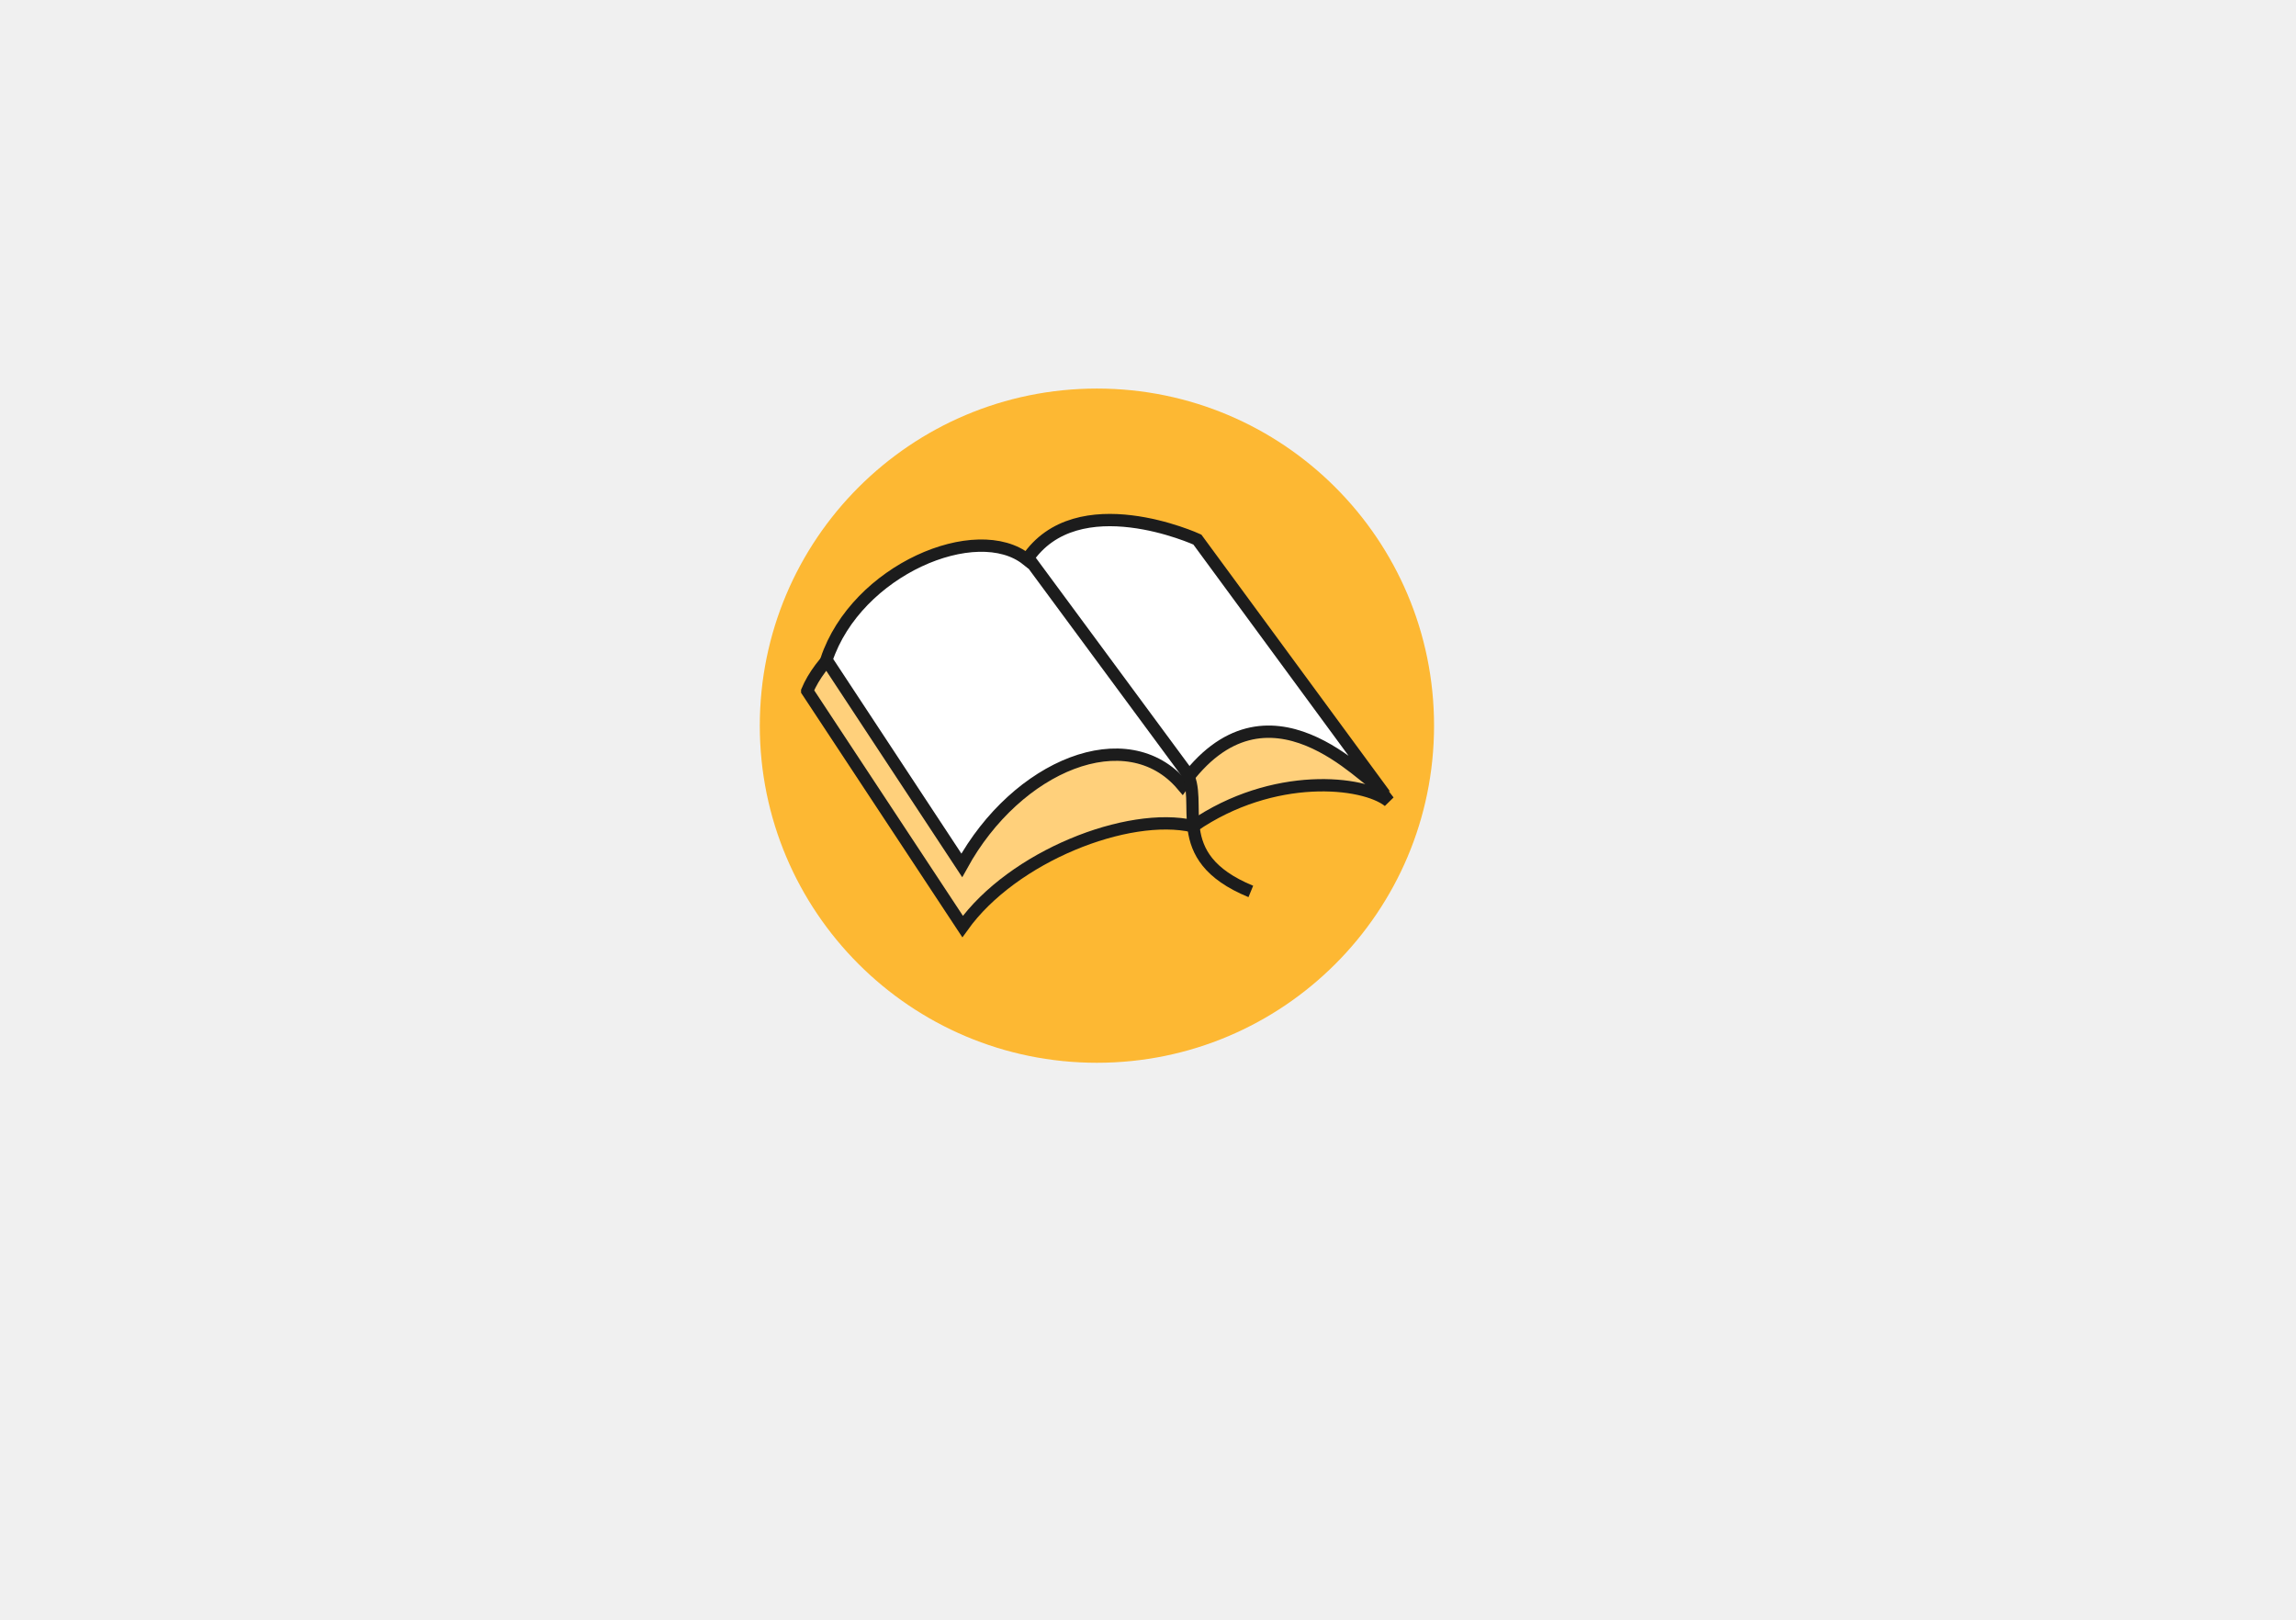
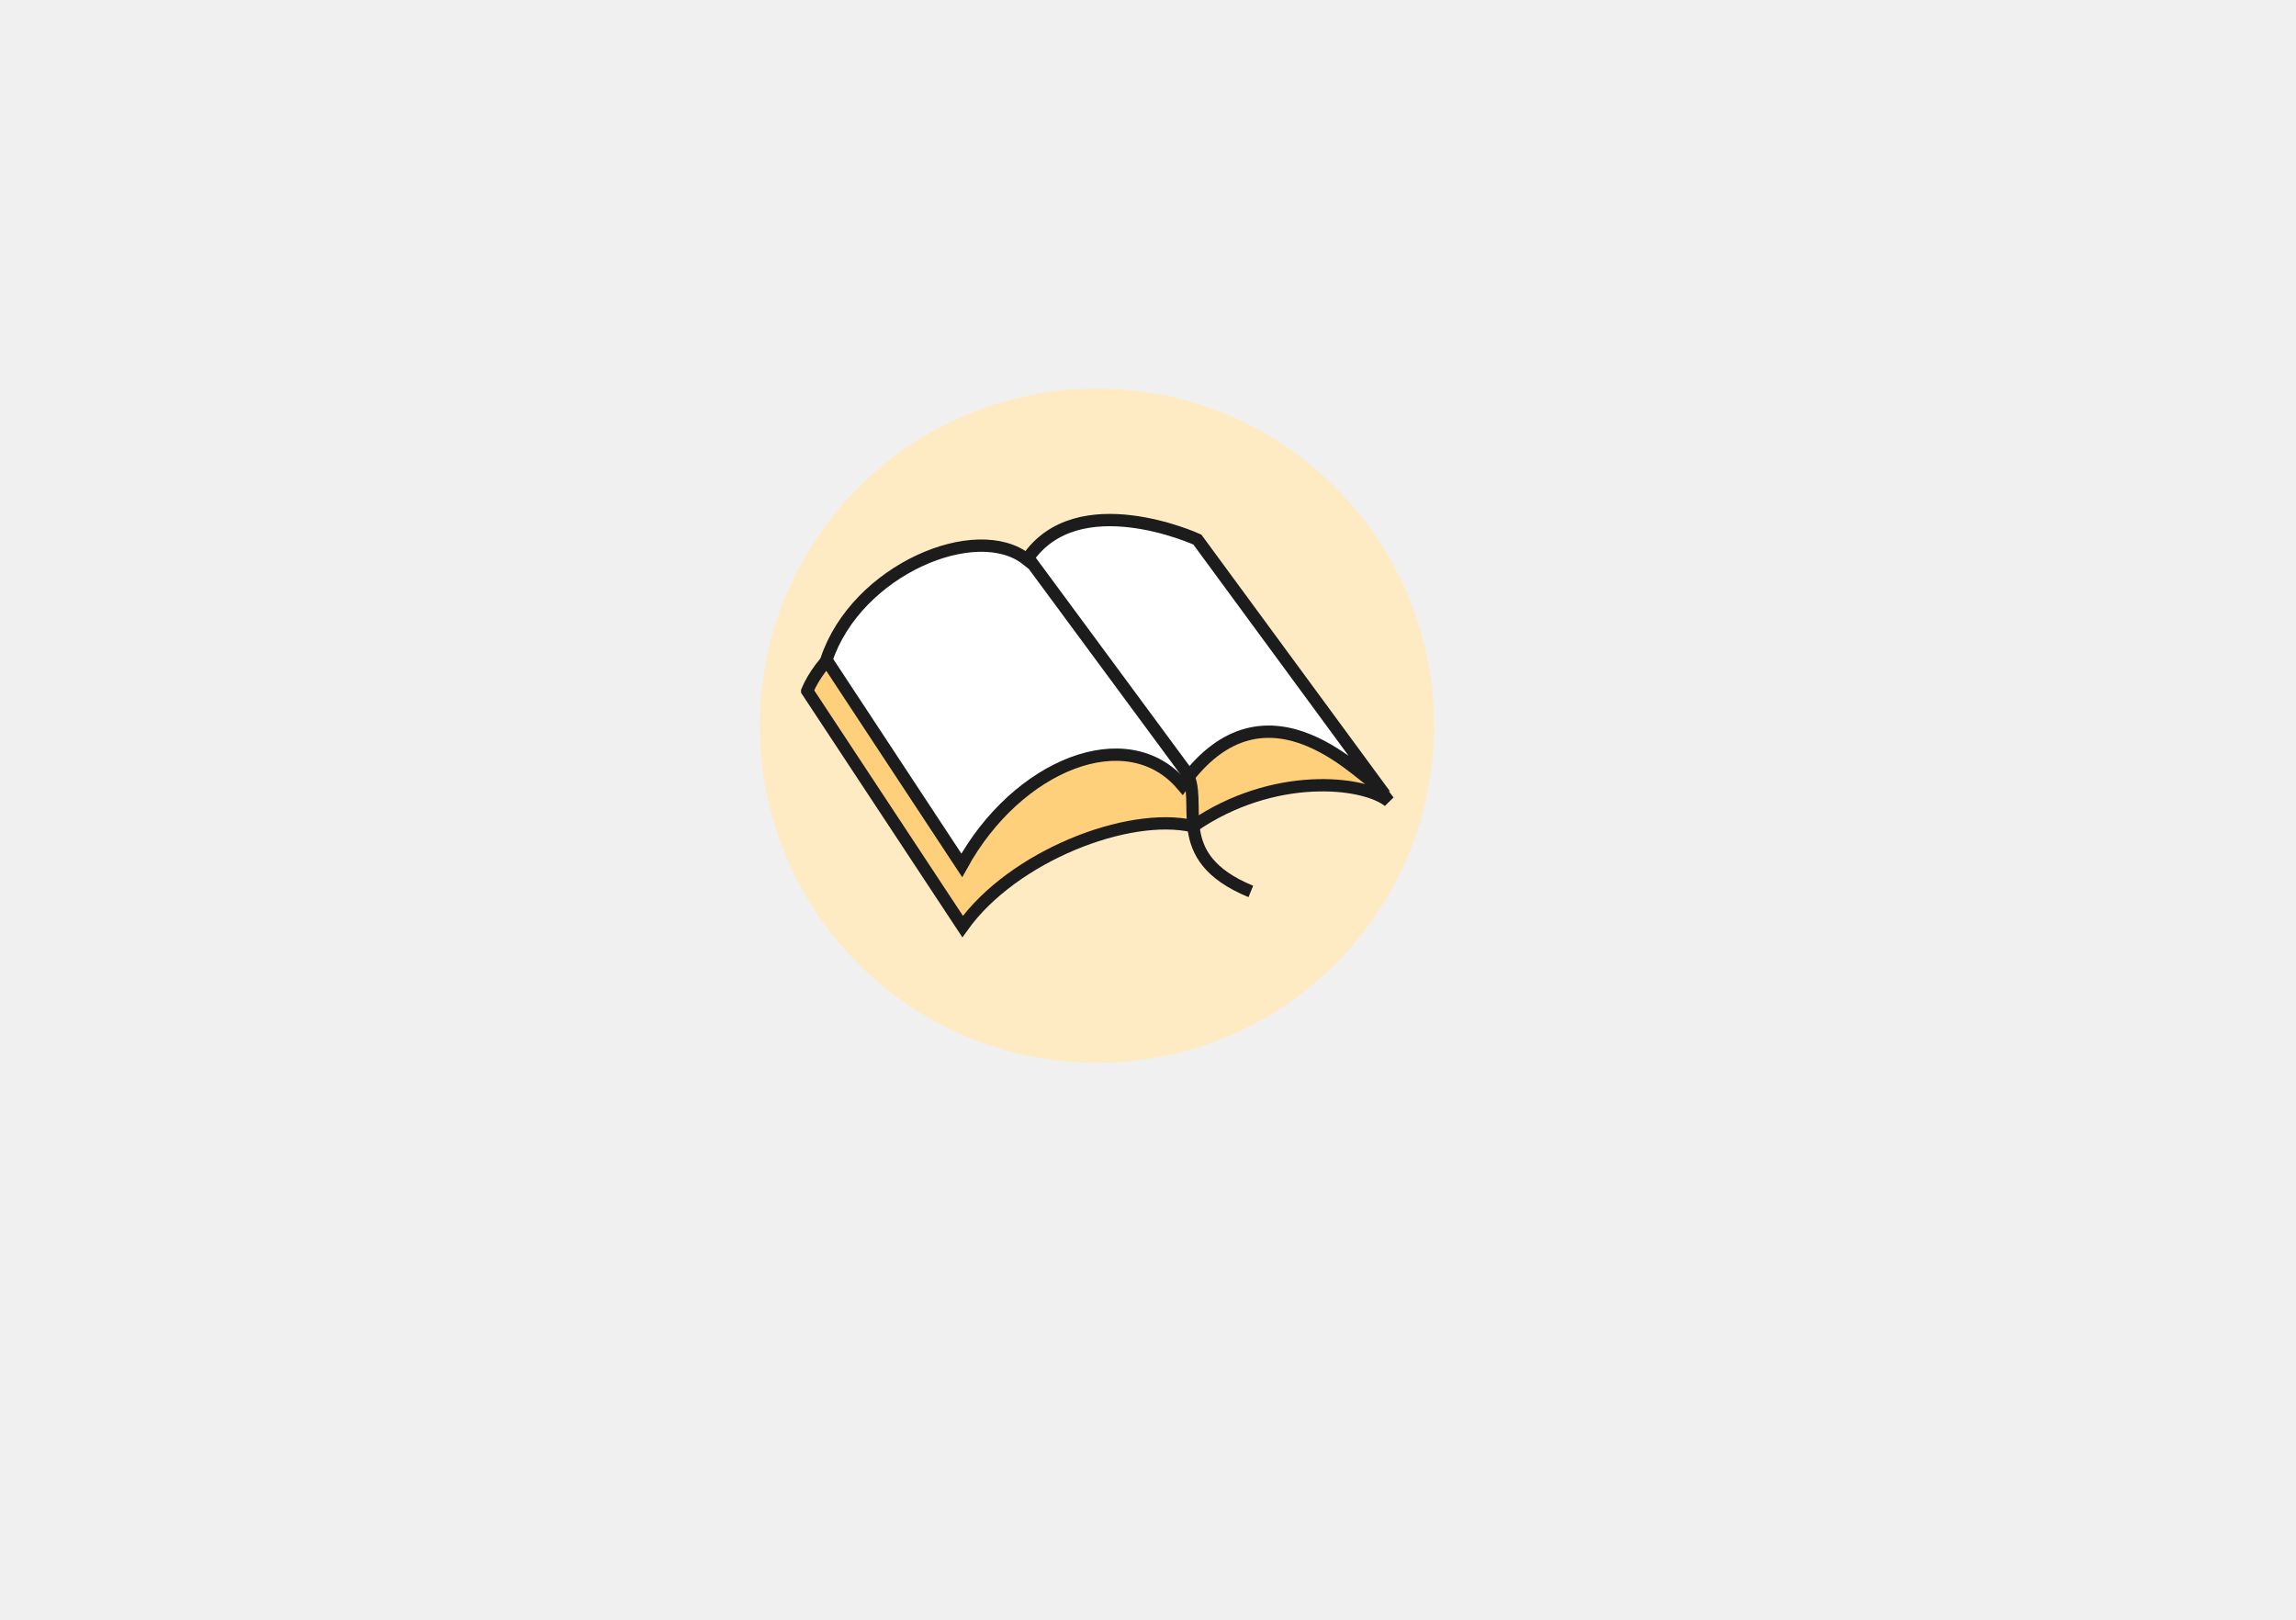
<svg xmlns="http://www.w3.org/2000/svg" id="svg1" viewBox="0 0 241.16 170.09" version="1.0" y="0" x="0">
  <defs id="defs10" />
-   <circle style="fill:#fdb833;fill-opacity:1;stroke:none;stroke-width:0.977;stroke-opacity:1" id="path852" cx="115.215" cy="76.223" r="35.41" />
+   <circle style="fill:#ffebc3;fill-opacity:1;stroke:none;stroke-width:0.977;stroke-opacity:1" id="path852" cx="115.215" cy="76.223" r="35.41" />
  <path id="path2354" style="fill:#ffd07b;fill-opacity:1;fill-rule:evenodd;stroke:#1c1c1c;stroke-width:1.293;stroke-opacity:1" d="m 84.787,72.574 16.321,24.746 c 5.265,-7.37 17.373,-12.111 24.219,-10.531 8.423,-5.79 17.901,-4.738 20.534,-2.633 L 126.906,59.413 c 0,0 -13.163,-3.685 -18.428,4.21 -9.475,-4.21 -21.059,2.633 -23.691,8.95 z" />
  <path id="path2356" style="fill:#ffffff;fill-rule:evenodd;stroke:#1c1c1c;stroke-width:1.293;stroke-opacity:1" d="m 86.804,69.31 14.216,21.586 c 5.79,-10.531 17.373,-15.268 23.166,-8.423 8.95,-12.638 19.478,0 20.531,0 L 125.763,56.675 c 0,0 -12.636,-5.793 -17.901,2.105 -5.263,-4.213 -17.898,1.053 -21.059,10.531 z" />
  <path id="path3599" style="fill:none;stroke:#1c1c1c;stroke-width:1.293;stroke-opacity:1" d="m 108.214,58.886 16.323,22.114 c 2.105,3.158 -2.108,8.95 6.843,12.636" />
</svg>
